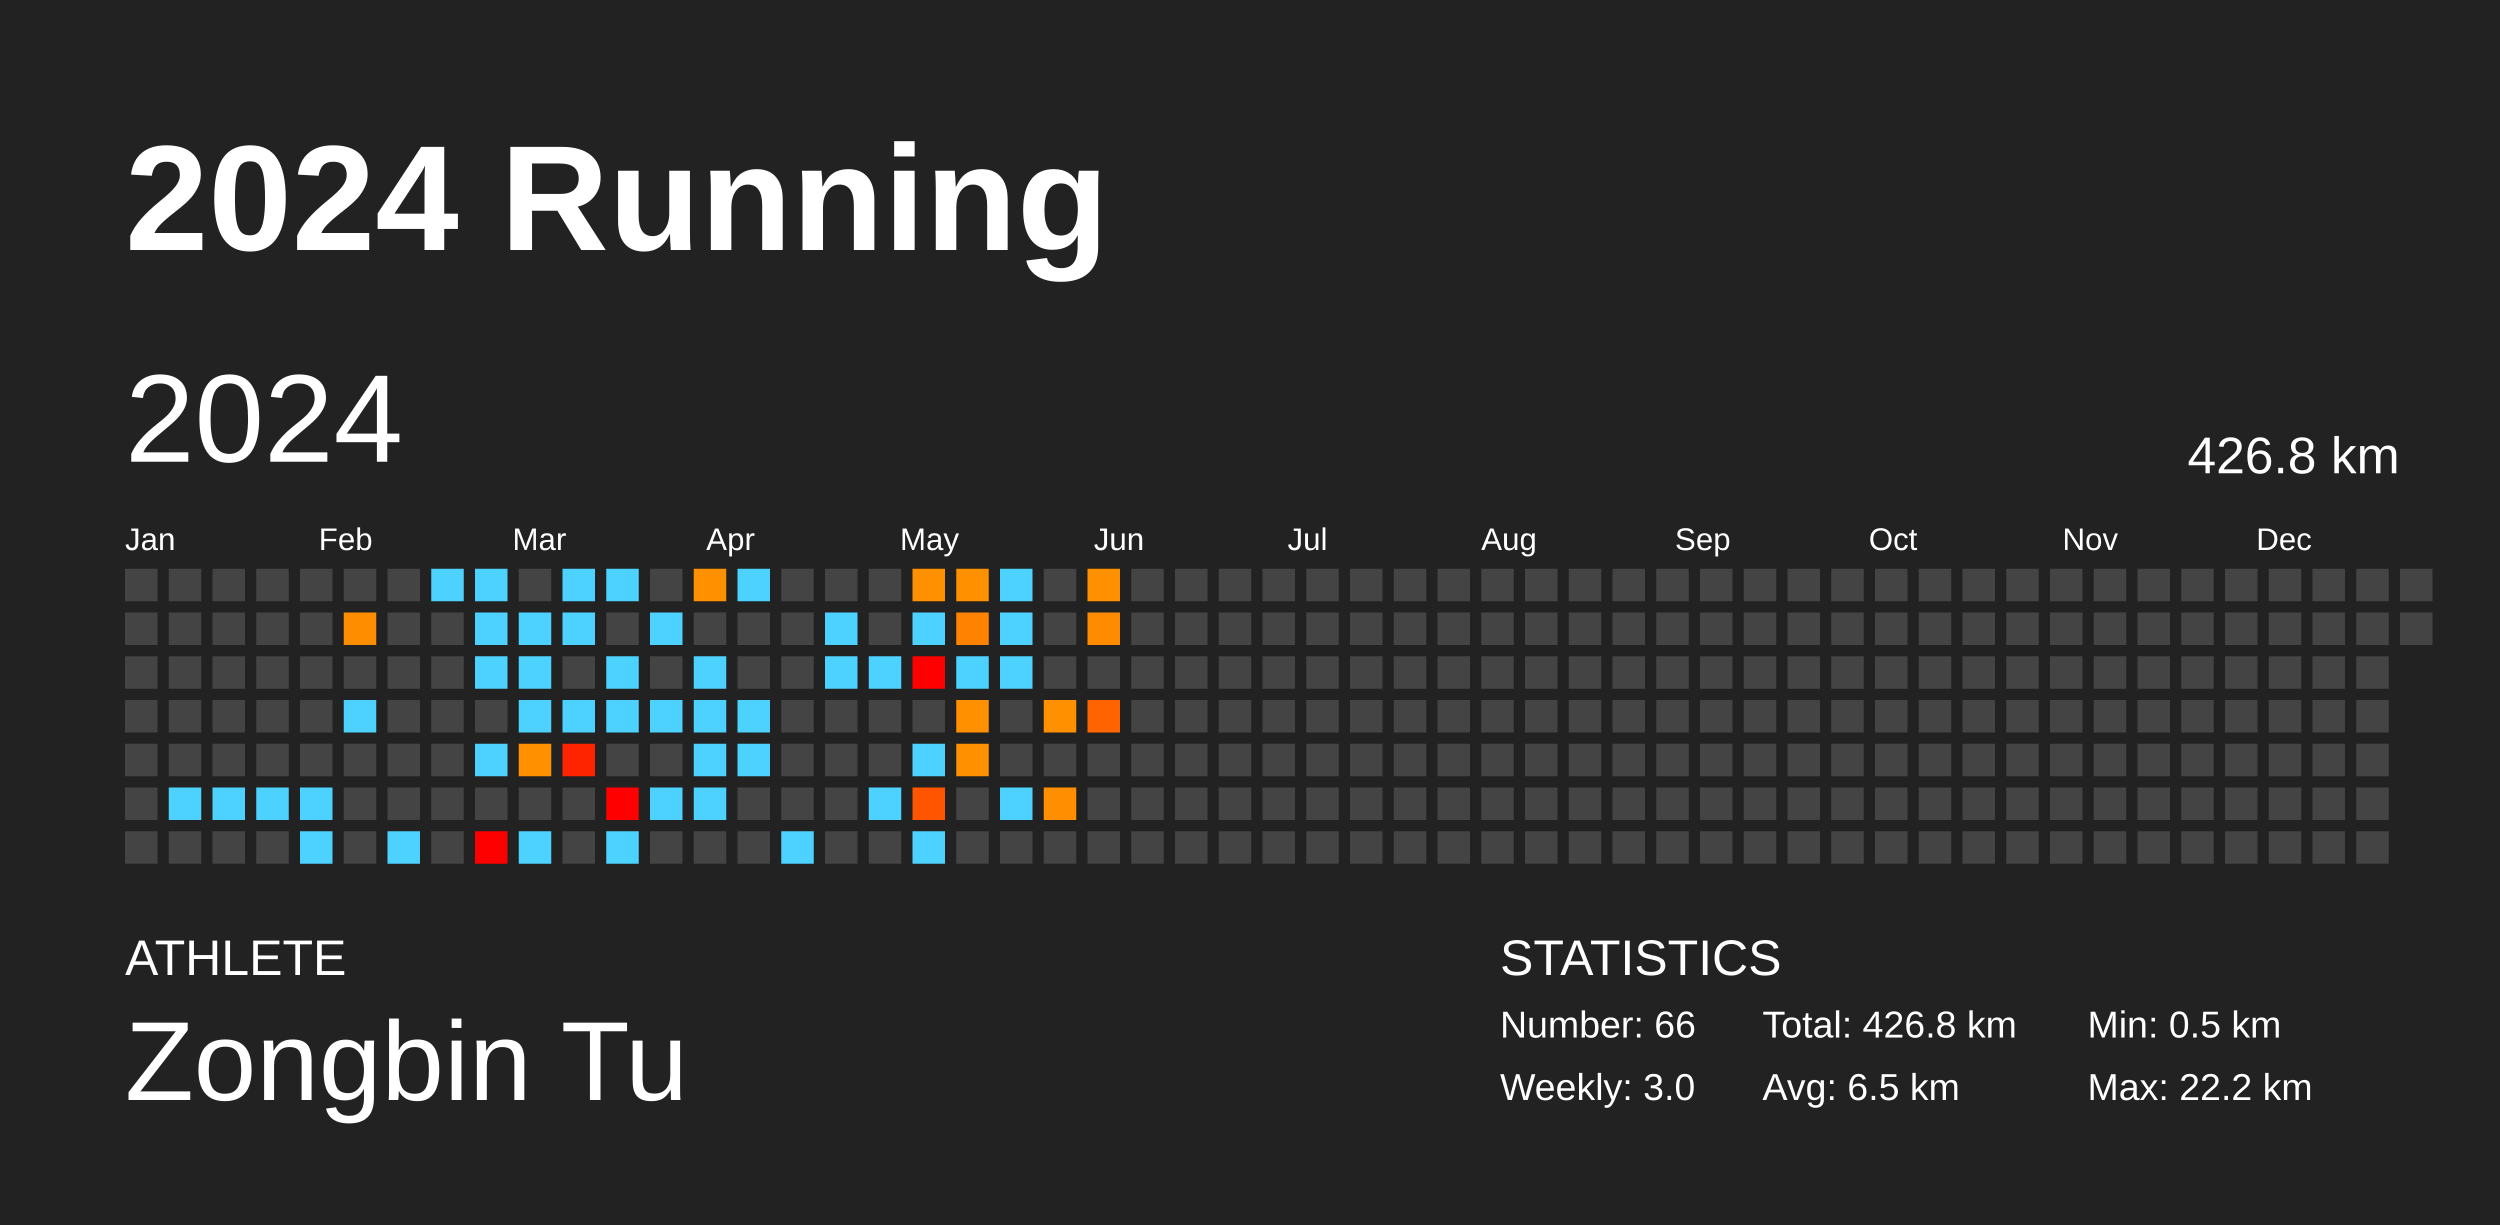
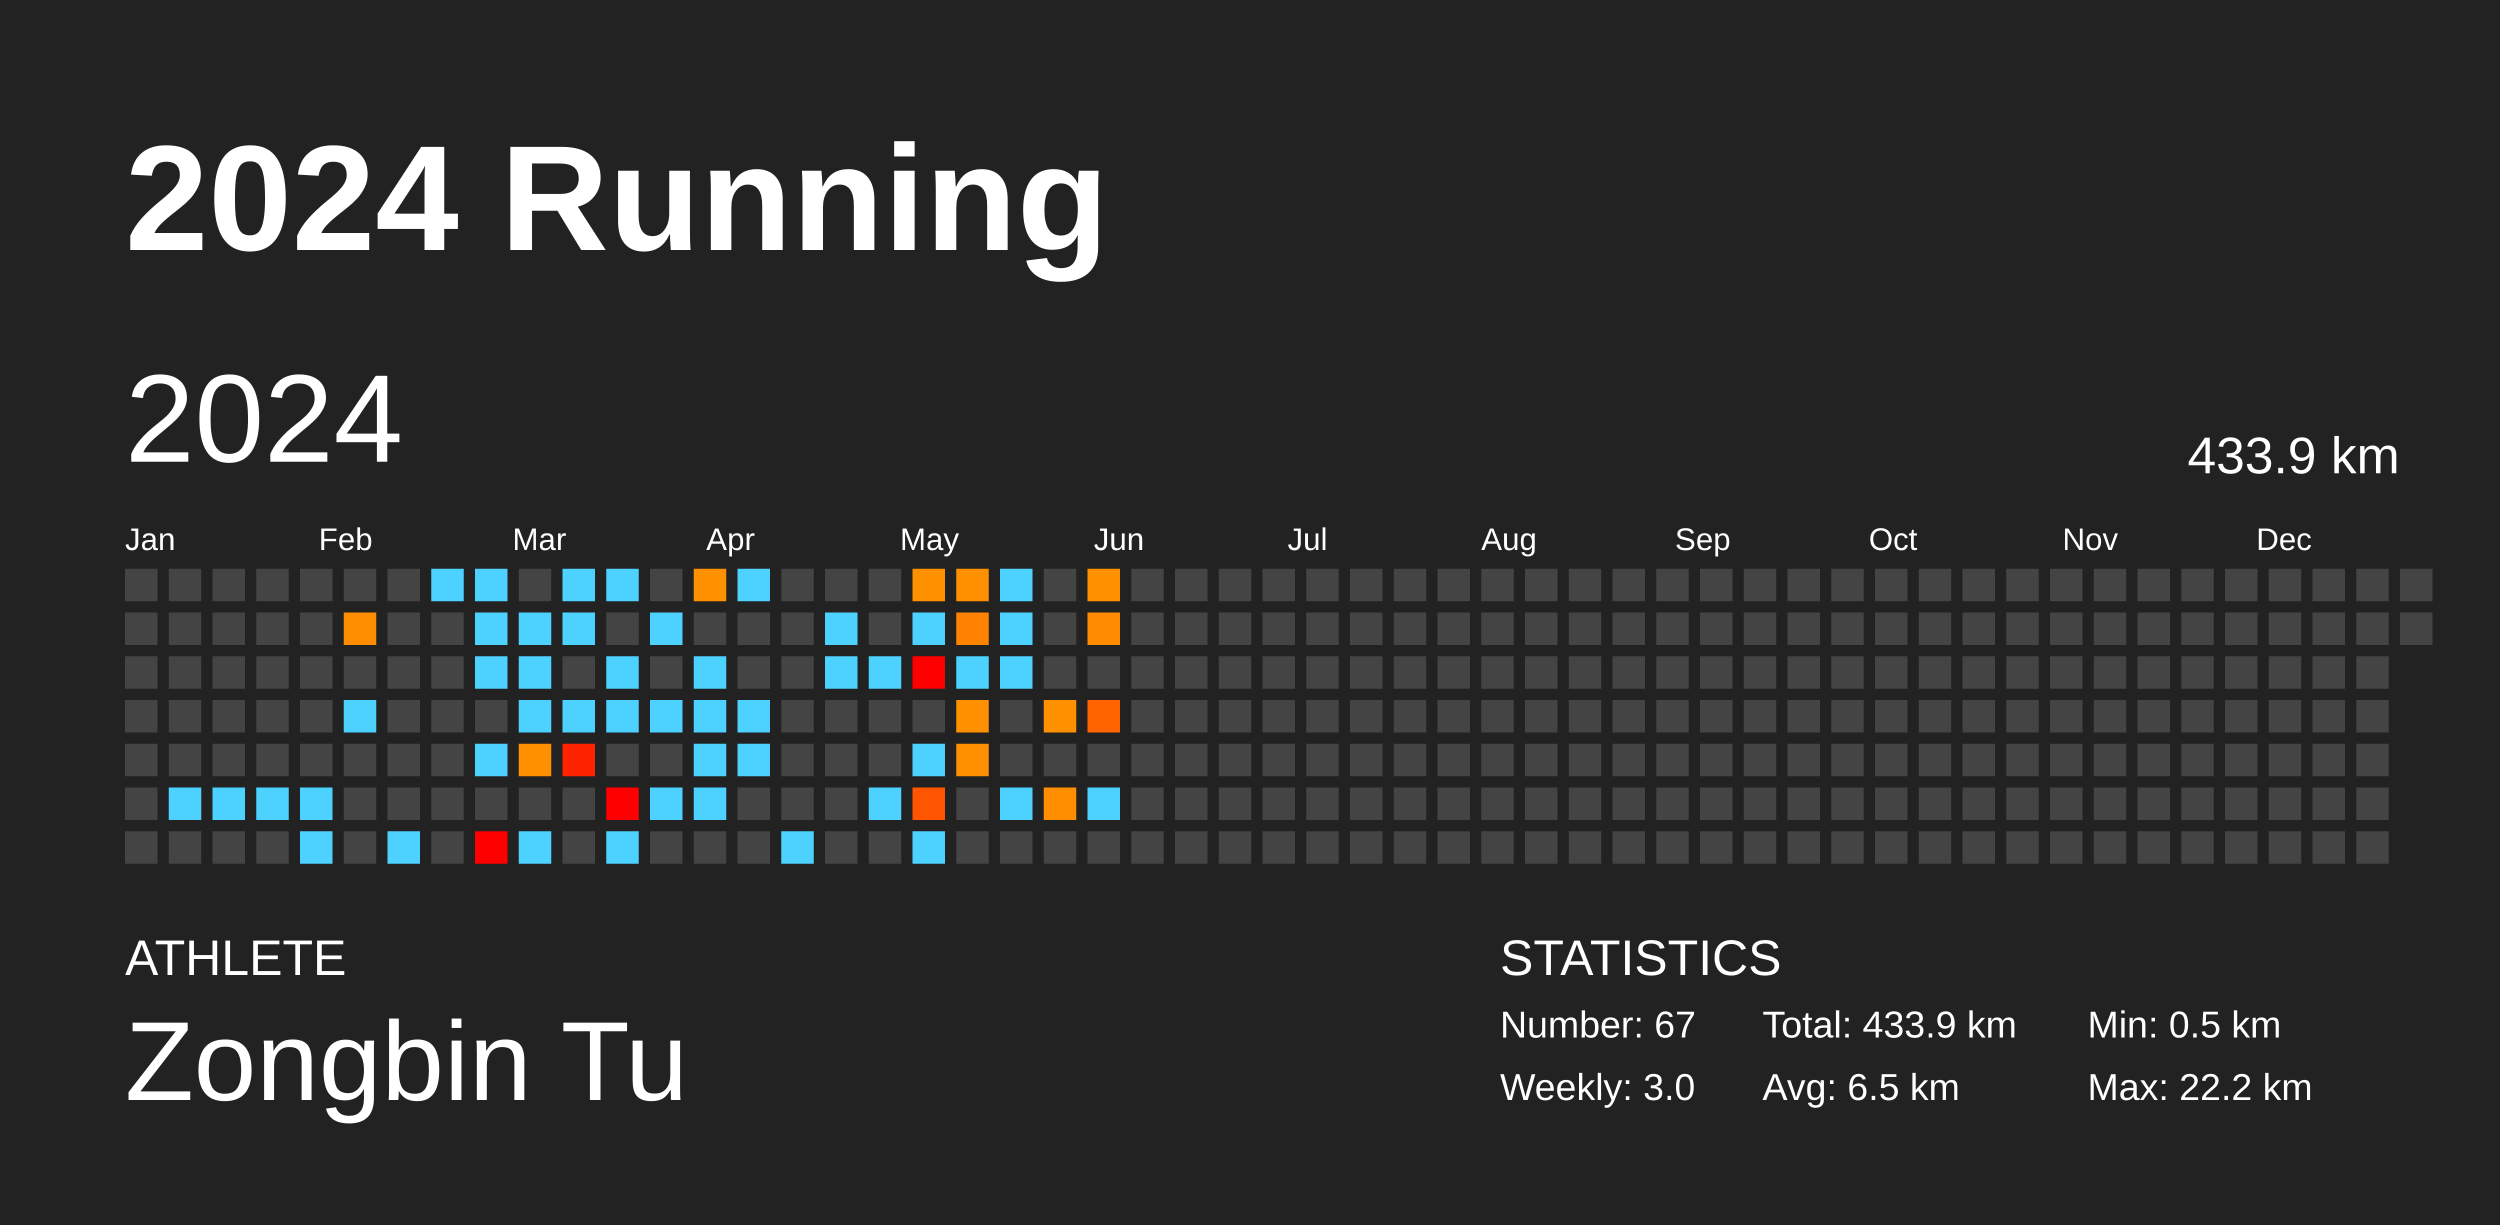
<svg xmlns="http://www.w3.org/2000/svg" baseProfile="full" height="98mm" version="1.1" viewBox="0,0,200,98" width="200mm">
  <defs />
  <rect fill="#222222" height="98" width="200" x="0" y="0" />
  <text fill="#FFFFFF" style="font-size:12px; font-family:Arial; font-weight:bold;" x="10" y="20">2024 Running</text>
  <text fill="#FFFFFF" style="font-size:4px; font-family:Arial" x="10" y="78">ATHLETE</text>
  <text fill="#FFFFFF" style="font-size:9px; font-family:Arial" x="10" y="88">Zongbin Tu</text>
  <text fill="#FFFFFF" style="font-size:4px; font-family:Arial" x="120" y="78">STATISTICS</text>
-   <text fill="#FFFFFF" style="font-size:3px; font-family:Arial" x="120" y="83">Number: 66</text>
+   <text fill="#FFFFFF" style="font-size:3px; font-family:Arial" x="120" y="83">Number: 67</text>
  <text fill="#FFFFFF" style="font-size:3px; font-family:Arial" x="120" y="88">Weekly: 3.0</text>
-   <text fill="#FFFFFF" style="font-size:3px; font-family:Arial" x="141" y="83">Total: 426.8 km</text>
+   <text fill="#FFFFFF" style="font-size:3px; font-family:Arial" x="141" y="83">Total: 433.9 km</text>
  <text fill="#FFFFFF" style="font-size:3px; font-family:Arial" x="141" y="88">Avg: 6.5 km</text>
  <text fill="#FFFFFF" style="font-size:3px; font-family:Arial" x="167" y="83">Min: 0.5 km</text>
  <text fill="#FFFFFF" style="font-size:3px; font-family:Arial" x="167" y="88">Max: 22.2 km</text>
  <text dominant-baseline="hanging" fill="#FFFFFF" style="font-size:10.0px; font-family:Arial;" x="10" y="30">2024</text>
-   <text dominant-baseline="hanging" fill="#FFFFFF" style="font-size:4.125px; font-family:Arial;" x="175" y="35">426.8 km</text>
+   <text dominant-baseline="hanging" fill="#FFFFFF" style="font-size:4.125px; font-family:Arial;" x="175" y="35">433.9 km</text>
  <text fill="#FFFFFF" style="font-size:2.5px; font-family:Arial" x="10.0" y="44">Jan</text>
  <text fill="#FFFFFF" style="font-size:2.5px; font-family:Arial" x="25.5" y="44">Feb</text>
  <text fill="#FFFFFF" style="font-size:2.5px; font-family:Arial" x="41.0" y="44">Mar</text>
  <text fill="#FFFFFF" style="font-size:2.5px; font-family:Arial" x="56.5" y="44">Apr</text>
  <text fill="#FFFFFF" style="font-size:2.5px; font-family:Arial" x="72.0" y="44">May</text>
  <text fill="#FFFFFF" style="font-size:2.5px; font-family:Arial" x="87.5" y="44">Jun</text>
  <text fill="#FFFFFF" style="font-size:2.5px; font-family:Arial" x="103.0" y="44">Jul</text>
  <text fill="#FFFFFF" style="font-size:2.5px; font-family:Arial" x="118.5" y="44">Aug</text>
  <text fill="#FFFFFF" style="font-size:2.5px; font-family:Arial" x="134.0" y="44">Sep</text>
  <text fill="#FFFFFF" style="font-size:2.5px; font-family:Arial" x="149.5" y="44">Oct</text>
  <text fill="#FFFFFF" style="font-size:2.5px; font-family:Arial" x="165.0" y="44">Nov</text>
  <text fill="#FFFFFF" style="font-size:2.5px; font-family:Arial" x="180.5" y="44">Dec</text>
  <rect fill="#444444" height="2.6" width="2.6" x="10.0" y="45.5" />
  <rect fill="#444444" height="2.6" width="2.6" x="10.0" y="49.0" />
  <rect fill="#444444" height="2.6" width="2.6" x="10.0" y="52.5" />
  <rect fill="#444444" height="2.6" width="2.6" x="10.0" y="56.0" />
  <rect fill="#444444" height="2.6" width="2.6" x="10.0" y="59.5" />
  <rect fill="#444444" height="2.6" width="2.6" x="10.0" y="63.0" />
  <rect fill="#444444" height="2.6" width="2.6" x="10.0" y="66.5" />
  <rect fill="#444444" height="2.6" width="2.6" x="13.5" y="45.5" />
  <rect fill="#444444" height="2.6" width="2.6" x="13.5" y="49.0" />
  <rect fill="#444444" height="2.6" width="2.6" x="13.5" y="52.5" />
  <rect fill="#444444" height="2.6" width="2.6" x="13.5" y="56.0" />
  <rect fill="#444444" height="2.6" width="2.6" x="13.5" y="59.5" />
  <rect fill="#4dd2ff" height="2.6" width="2.6" x="13.5" y="63.0" />
  <rect fill="#444444" height="2.6" width="2.6" x="13.5" y="66.5" />
  <rect fill="#444444" height="2.6" width="2.6" x="17.0" y="45.5" />
  <rect fill="#444444" height="2.6" width="2.6" x="17.0" y="49.0" />
  <rect fill="#444444" height="2.6" width="2.6" x="17.0" y="52.5" />
  <rect fill="#444444" height="2.6" width="2.6" x="17.0" y="56.0" />
  <rect fill="#444444" height="2.6" width="2.6" x="17.0" y="59.5" />
  <rect fill="#4dd2ff" height="2.6" width="2.6" x="17.0" y="63.0" />
  <rect fill="#444444" height="2.6" width="2.6" x="17.0" y="66.5" />
  <rect fill="#444444" height="2.6" width="2.6" x="20.5" y="45.5" />
  <rect fill="#444444" height="2.6" width="2.6" x="20.5" y="49.0" />
  <rect fill="#444444" height="2.6" width="2.6" x="20.5" y="52.5" />
  <rect fill="#444444" height="2.6" width="2.6" x="20.5" y="56.0" />
  <rect fill="#444444" height="2.6" width="2.6" x="20.5" y="59.5" />
  <rect fill="#4dd2ff" height="2.6" width="2.6" x="20.5" y="63.0" />
  <rect fill="#444444" height="2.6" width="2.6" x="20.5" y="66.5" />
  <rect fill="#444444" height="2.6" width="2.6" x="24.0" y="45.5" />
  <rect fill="#444444" height="2.6" width="2.6" x="24.0" y="49.0" />
  <rect fill="#444444" height="2.6" width="2.6" x="24.0" y="52.5" />
  <rect fill="#444444" height="2.6" width="2.6" x="24.0" y="56.0" />
  <rect fill="#444444" height="2.6" width="2.6" x="24.0" y="59.5" />
  <rect fill="#4dd2ff" height="2.6" width="2.6" x="24.0" y="63.0" />
  <rect fill="#4dd2ff" height="2.6" width="2.6" x="24.0" y="66.5" />
  <rect fill="#444444" height="2.6" width="2.6" x="27.5" y="45.5" />
  <rect fill="#ff8d00" height="2.6" width="2.6" x="27.5" y="49.0" />
  <rect fill="#444444" height="2.6" width="2.6" x="27.5" y="52.5" />
  <rect fill="#4dd2ff" height="2.6" width="2.6" x="27.5" y="56.0" />
  <rect fill="#444444" height="2.6" width="2.6" x="27.5" y="59.5" />
  <rect fill="#444444" height="2.6" width="2.6" x="27.5" y="63.0" />
  <rect fill="#444444" height="2.6" width="2.6" x="27.5" y="66.5" />
  <rect fill="#444444" height="2.6" width="2.6" x="31.0" y="45.5" />
  <rect fill="#444444" height="2.6" width="2.6" x="31.0" y="49.0" />
  <rect fill="#444444" height="2.6" width="2.6" x="31.0" y="52.5" />
  <rect fill="#444444" height="2.6" width="2.6" x="31.0" y="56.0" />
  <rect fill="#444444" height="2.6" width="2.6" x="31.0" y="59.5" />
  <rect fill="#444444" height="2.6" width="2.6" x="31.0" y="63.0" />
  <rect fill="#4dd2ff" height="2.6" width="2.6" x="31.0" y="66.5" />
  <rect fill="#4dd2ff" height="2.6" width="2.6" x="34.5" y="45.5" />
  <rect fill="#444444" height="2.6" width="2.6" x="34.5" y="49.0" />
  <rect fill="#444444" height="2.6" width="2.6" x="34.5" y="52.5" />
  <rect fill="#444444" height="2.6" width="2.6" x="34.5" y="56.0" />
  <rect fill="#444444" height="2.6" width="2.6" x="34.5" y="59.5" />
  <rect fill="#444444" height="2.6" width="2.6" x="34.5" y="63.0" />
  <rect fill="#444444" height="2.6" width="2.6" x="34.5" y="66.5" />
  <rect fill="#4dd2ff" height="2.6" width="2.6" x="38.0" y="45.5" />
  <rect fill="#4dd2ff" height="2.6" width="2.6" x="38.0" y="49.0" />
  <rect fill="#4dd2ff" height="2.6" width="2.6" x="38.0" y="52.5" />
  <rect fill="#444444" height="2.6" width="2.6" x="38.0" y="56.0" />
  <rect fill="#4dd2ff" height="2.6" width="2.6" x="38.0" y="59.5" />
  <rect fill="#444444" height="2.6" width="2.6" x="38.0" y="63.0" />
  <rect fill="red" height="2.6" width="2.6" x="38.0" y="66.5" />
  <rect fill="#444444" height="2.6" width="2.6" x="41.5" y="45.5" />
  <rect fill="#4dd2ff" height="2.6" width="2.6" x="41.5" y="49.0" />
  <rect fill="#4dd2ff" height="2.6" width="2.6" x="41.5" y="52.5" />
  <rect fill="#4dd2ff" height="2.6" width="2.6" x="41.5" y="56.0" />
  <rect fill="#ff9000" height="2.6" width="2.6" x="41.5" y="59.5" />
  <rect fill="#444444" height="2.6" width="2.6" x="41.5" y="63.0" />
  <rect fill="#4dd2ff" height="2.6" width="2.6" x="41.5" y="66.5" />
  <rect fill="#4dd2ff" height="2.6" width="2.6" x="45.0" y="45.5" />
  <rect fill="#4dd2ff" height="2.6" width="2.6" x="45.0" y="49.0" />
  <rect fill="#444444" height="2.6" width="2.6" x="45.0" y="52.5" />
  <rect fill="#4dd2ff" height="2.6" width="2.6" x="45.0" y="56.0" />
  <rect fill="#ff2400" height="2.6" width="2.6" x="45.0" y="59.5" />
  <rect fill="#444444" height="2.6" width="2.6" x="45.0" y="63.0" />
  <rect fill="#444444" height="2.6" width="2.6" x="45.0" y="66.5" />
  <rect fill="#4dd2ff" height="2.6" width="2.6" x="48.5" y="45.5" />
  <rect fill="#444444" height="2.6" width="2.6" x="48.5" y="49.0" />
  <rect fill="#4dd2ff" height="2.6" width="2.6" x="48.5" y="52.5" />
  <rect fill="#4dd2ff" height="2.6" width="2.6" x="48.5" y="56.0" />
  <rect fill="#444444" height="2.6" width="2.6" x="48.5" y="59.5" />
  <rect fill="red" height="2.6" width="2.6" x="48.5" y="63.0" />
  <rect fill="#4dd2ff" height="2.6" width="2.6" x="48.5" y="66.5" />
  <rect fill="#444444" height="2.6" width="2.6" x="52.0" y="45.5" />
  <rect fill="#4dd2ff" height="2.6" width="2.6" x="52.0" y="49.0" />
  <rect fill="#444444" height="2.6" width="2.6" x="52.0" y="52.5" />
  <rect fill="#4dd2ff" height="2.6" width="2.6" x="52.0" y="56.0" />
  <rect fill="#444444" height="2.6" width="2.6" x="52.0" y="59.5" />
  <rect fill="#4dd2ff" height="2.6" width="2.6" x="52.0" y="63.0" />
  <rect fill="#444444" height="2.6" width="2.6" x="52.0" y="66.5" />
  <rect fill="#ff9000" height="2.6" width="2.6" x="55.5" y="45.5" />
  <rect fill="#444444" height="2.6" width="2.6" x="55.5" y="49.0" />
  <rect fill="#4dd2ff" height="2.6" width="2.6" x="55.5" y="52.5" />
  <rect fill="#4dd2ff" height="2.6" width="2.6" x="55.5" y="56.0" />
  <rect fill="#4dd2ff" height="2.6" width="2.6" x="55.5" y="59.5" />
  <rect fill="#4dd2ff" height="2.6" width="2.6" x="55.5" y="63.0" />
  <rect fill="#444444" height="2.6" width="2.6" x="55.5" y="66.5" />
  <rect fill="#4dd2ff" height="2.6" width="2.6" x="59.0" y="45.5" />
  <rect fill="#444444" height="2.6" width="2.6" x="59.0" y="49.0" />
  <rect fill="#444444" height="2.6" width="2.6" x="59.0" y="52.5" />
  <rect fill="#4dd2ff" height="2.6" width="2.6" x="59.0" y="56.0" />
  <rect fill="#4dd2ff" height="2.6" width="2.6" x="59.0" y="59.5" />
  <rect fill="#444444" height="2.6" width="2.6" x="59.0" y="63.0" />
  <rect fill="#444444" height="2.6" width="2.6" x="59.0" y="66.5" />
  <rect fill="#444444" height="2.6" width="2.6" x="62.5" y="45.5" />
  <rect fill="#444444" height="2.6" width="2.6" x="62.5" y="49.0" />
  <rect fill="#444444" height="2.6" width="2.6" x="62.5" y="52.5" />
  <rect fill="#444444" height="2.6" width="2.6" x="62.5" y="56.0" />
  <rect fill="#444444" height="2.6" width="2.6" x="62.5" y="59.5" />
  <rect fill="#444444" height="2.6" width="2.6" x="62.5" y="63.0" />
  <rect fill="#4dd2ff" height="2.6" width="2.6" x="62.5" y="66.5" />
  <rect fill="#444444" height="2.6" width="2.6" x="66.0" y="45.5" />
  <rect fill="#4dd2ff" height="2.6" width="2.6" x="66.0" y="49.0" />
  <rect fill="#4dd2ff" height="2.6" width="2.6" x="66.0" y="52.5" />
  <rect fill="#444444" height="2.6" width="2.6" x="66.0" y="56.0" />
  <rect fill="#444444" height="2.6" width="2.6" x="66.0" y="59.5" />
  <rect fill="#444444" height="2.6" width="2.6" x="66.0" y="63.0" />
  <rect fill="#444444" height="2.6" width="2.6" x="66.0" y="66.5" />
  <rect fill="#444444" height="2.6" width="2.6" x="69.5" y="45.5" />
  <rect fill="#444444" height="2.6" width="2.6" x="69.5" y="49.0" />
  <rect fill="#4dd2ff" height="2.6" width="2.6" x="69.5" y="52.5" />
  <rect fill="#444444" height="2.6" width="2.6" x="69.5" y="56.0" />
  <rect fill="#444444" height="2.6" width="2.6" x="69.5" y="59.5" />
  <rect fill="#4dd2ff" height="2.6" width="2.6" x="69.5" y="63.0" />
  <rect fill="#444444" height="2.6" width="2.6" x="69.5" y="66.5" />
  <rect fill="#ff9000" height="2.6" width="2.6" x="73.0" y="45.5" />
  <rect fill="#4dd2ff" height="2.6" width="2.6" x="73.0" y="49.0" />
  <rect fill="red" height="2.6" width="2.6" x="73.0" y="52.5" />
  <rect fill="#444444" height="2.6" width="2.6" x="73.0" y="56.0" />
  <rect fill="#4dd2ff" height="2.6" width="2.6" x="73.0" y="59.5" />
  <rect fill="#ff5500" height="2.6" width="2.6" x="73.0" y="63.0" />
  <rect fill="#4dd2ff" height="2.6" width="2.6" x="73.0" y="66.5" />
  <rect fill="#ff9000" height="2.6" width="2.6" x="76.5" y="45.5" />
  <rect fill="#ff8300" height="2.6" width="2.6" x="76.5" y="49.0" />
  <rect fill="#4dd2ff" height="2.6" width="2.6" x="76.5" y="52.5" />
  <rect fill="#ff9000" height="2.6" width="2.6" x="76.5" y="56.0" />
  <rect fill="#ff9000" height="2.6" width="2.6" x="76.5" y="59.5" />
  <rect fill="#444444" height="2.6" width="2.6" x="76.5" y="63.0" />
  <rect fill="#444444" height="2.6" width="2.6" x="76.5" y="66.5" />
  <rect fill="#4dd2ff" height="2.6" width="2.6" x="80.0" y="45.5" />
  <rect fill="#4dd2ff" height="2.6" width="2.6" x="80.0" y="49.0" />
  <rect fill="#4dd2ff" height="2.6" width="2.6" x="80.0" y="52.5" />
  <rect fill="#444444" height="2.6" width="2.6" x="80.0" y="56.0" />
  <rect fill="#444444" height="2.6" width="2.6" x="80.0" y="59.5" />
  <rect fill="#4dd2ff" height="2.6" width="2.6" x="80.0" y="63.0" />
  <rect fill="#444444" height="2.6" width="2.6" x="80.0" y="66.5" />
  <rect fill="#444444" height="2.6" width="2.6" x="83.5" y="45.5" />
  <rect fill="#444444" height="2.6" width="2.6" x="83.5" y="49.0" />
  <rect fill="#444444" height="2.6" width="2.6" x="83.5" y="52.5" />
  <rect fill="#ff9000" height="2.6" width="2.6" x="83.5" y="56.0" />
  <rect fill="#444444" height="2.6" width="2.6" x="83.5" y="59.5" />
  <rect fill="#ff8e00" height="2.6" width="2.6" x="83.5" y="63.0" />
  <rect fill="#444444" height="2.6" width="2.6" x="83.5" y="66.5" />
  <rect fill="#ff9000" height="2.6" width="2.6" x="87.0" y="45.5" />
  <rect fill="#ff8b00" height="2.6" width="2.6" x="87.0" y="49.0" />
  <rect fill="#444444" height="2.6" width="2.6" x="87.0" y="52.5" />
  <rect fill="#ff6400" height="2.6" width="2.6" x="87.0" y="56.0" />
  <rect fill="#444444" height="2.6" width="2.6" x="87.0" y="59.5" />
-   <rect fill="#444444" height="2.6" width="2.6" x="87.0" y="63.0" />
+   <rect fill="#4dd2ff" height="2.6" width="2.6" x="87.0" y="63.0" />
  <rect fill="#444444" height="2.6" width="2.6" x="87.0" y="66.5" />
  <rect fill="#444444" height="2.6" width="2.6" x="90.5" y="45.5" />
  <rect fill="#444444" height="2.6" width="2.6" x="90.5" y="49.0" />
  <rect fill="#444444" height="2.6" width="2.6" x="90.5" y="52.5" />
  <rect fill="#444444" height="2.6" width="2.6" x="90.5" y="56.0" />
  <rect fill="#444444" height="2.6" width="2.6" x="90.5" y="59.5" />
  <rect fill="#444444" height="2.6" width="2.6" x="90.5" y="63.0" />
  <rect fill="#444444" height="2.6" width="2.6" x="90.5" y="66.5" />
  <rect fill="#444444" height="2.6" width="2.6" x="94.0" y="45.5" />
  <rect fill="#444444" height="2.6" width="2.6" x="94.0" y="49.0" />
  <rect fill="#444444" height="2.6" width="2.6" x="94.0" y="52.5" />
  <rect fill="#444444" height="2.6" width="2.6" x="94.0" y="56.0" />
  <rect fill="#444444" height="2.6" width="2.6" x="94.0" y="59.5" />
  <rect fill="#444444" height="2.6" width="2.6" x="94.0" y="63.0" />
  <rect fill="#444444" height="2.6" width="2.6" x="94.0" y="66.5" />
  <rect fill="#444444" height="2.6" width="2.6" x="97.5" y="45.5" />
  <rect fill="#444444" height="2.6" width="2.6" x="97.5" y="49.0" />
  <rect fill="#444444" height="2.6" width="2.6" x="97.5" y="52.5" />
  <rect fill="#444444" height="2.6" width="2.6" x="97.5" y="56.0" />
  <rect fill="#444444" height="2.6" width="2.6" x="97.5" y="59.5" />
  <rect fill="#444444" height="2.6" width="2.6" x="97.5" y="63.0" />
  <rect fill="#444444" height="2.6" width="2.6" x="97.5" y="66.5" />
  <rect fill="#444444" height="2.6" width="2.6" x="101.0" y="45.5" />
  <rect fill="#444444" height="2.6" width="2.6" x="101.0" y="49.0" />
  <rect fill="#444444" height="2.6" width="2.6" x="101.0" y="52.5" />
  <rect fill="#444444" height="2.6" width="2.6" x="101.0" y="56.0" />
  <rect fill="#444444" height="2.6" width="2.6" x="101.0" y="59.5" />
  <rect fill="#444444" height="2.6" width="2.6" x="101.0" y="63.0" />
  <rect fill="#444444" height="2.6" width="2.6" x="101.0" y="66.5" />
  <rect fill="#444444" height="2.6" width="2.6" x="104.5" y="45.5" />
  <rect fill="#444444" height="2.6" width="2.6" x="104.5" y="49.0" />
  <rect fill="#444444" height="2.6" width="2.6" x="104.5" y="52.5" />
  <rect fill="#444444" height="2.6" width="2.6" x="104.5" y="56.0" />
  <rect fill="#444444" height="2.6" width="2.6" x="104.5" y="59.5" />
  <rect fill="#444444" height="2.6" width="2.6" x="104.5" y="63.0" />
  <rect fill="#444444" height="2.6" width="2.6" x="104.5" y="66.5" />
  <rect fill="#444444" height="2.6" width="2.6" x="108.0" y="45.5" />
  <rect fill="#444444" height="2.6" width="2.6" x="108.0" y="49.0" />
  <rect fill="#444444" height="2.6" width="2.6" x="108.0" y="52.5" />
  <rect fill="#444444" height="2.6" width="2.6" x="108.0" y="56.0" />
  <rect fill="#444444" height="2.6" width="2.6" x="108.0" y="59.5" />
  <rect fill="#444444" height="2.6" width="2.6" x="108.0" y="63.0" />
  <rect fill="#444444" height="2.6" width="2.6" x="108.0" y="66.5" />
  <rect fill="#444444" height="2.6" width="2.6" x="111.5" y="45.5" />
  <rect fill="#444444" height="2.6" width="2.6" x="111.5" y="49.0" />
  <rect fill="#444444" height="2.6" width="2.6" x="111.5" y="52.5" />
  <rect fill="#444444" height="2.6" width="2.6" x="111.5" y="56.0" />
  <rect fill="#444444" height="2.6" width="2.6" x="111.5" y="59.5" />
  <rect fill="#444444" height="2.6" width="2.6" x="111.5" y="63.0" />
  <rect fill="#444444" height="2.6" width="2.6" x="111.5" y="66.5" />
  <rect fill="#444444" height="2.6" width="2.6" x="115.0" y="45.5" />
  <rect fill="#444444" height="2.6" width="2.6" x="115.0" y="49.0" />
  <rect fill="#444444" height="2.6" width="2.6" x="115.0" y="52.5" />
  <rect fill="#444444" height="2.6" width="2.6" x="115.0" y="56.0" />
  <rect fill="#444444" height="2.6" width="2.6" x="115.0" y="59.5" />
  <rect fill="#444444" height="2.6" width="2.6" x="115.0" y="63.0" />
  <rect fill="#444444" height="2.6" width="2.6" x="115.0" y="66.5" />
  <rect fill="#444444" height="2.6" width="2.6" x="118.5" y="45.5" />
  <rect fill="#444444" height="2.6" width="2.6" x="118.5" y="49.0" />
  <rect fill="#444444" height="2.6" width="2.6" x="118.5" y="52.5" />
  <rect fill="#444444" height="2.6" width="2.6" x="118.5" y="56.0" />
  <rect fill="#444444" height="2.6" width="2.6" x="118.5" y="59.5" />
  <rect fill="#444444" height="2.6" width="2.6" x="118.5" y="63.0" />
  <rect fill="#444444" height="2.6" width="2.6" x="118.5" y="66.5" />
  <rect fill="#444444" height="2.6" width="2.6" x="122.0" y="45.5" />
  <rect fill="#444444" height="2.6" width="2.6" x="122.0" y="49.0" />
  <rect fill="#444444" height="2.6" width="2.6" x="122.0" y="52.5" />
  <rect fill="#444444" height="2.6" width="2.6" x="122.0" y="56.0" />
  <rect fill="#444444" height="2.6" width="2.6" x="122.0" y="59.5" />
  <rect fill="#444444" height="2.6" width="2.6" x="122.0" y="63.0" />
  <rect fill="#444444" height="2.6" width="2.6" x="122.0" y="66.5" />
  <rect fill="#444444" height="2.6" width="2.6" x="125.5" y="45.5" />
  <rect fill="#444444" height="2.6" width="2.6" x="125.5" y="49.0" />
  <rect fill="#444444" height="2.6" width="2.6" x="125.5" y="52.5" />
  <rect fill="#444444" height="2.6" width="2.6" x="125.5" y="56.0" />
  <rect fill="#444444" height="2.6" width="2.6" x="125.5" y="59.5" />
  <rect fill="#444444" height="2.6" width="2.6" x="125.5" y="63.0" />
  <rect fill="#444444" height="2.6" width="2.6" x="125.5" y="66.5" />
  <rect fill="#444444" height="2.6" width="2.6" x="129.0" y="45.5" />
  <rect fill="#444444" height="2.6" width="2.6" x="129.0" y="49.0" />
  <rect fill="#444444" height="2.6" width="2.6" x="129.0" y="52.5" />
  <rect fill="#444444" height="2.6" width="2.6" x="129.0" y="56.0" />
  <rect fill="#444444" height="2.6" width="2.6" x="129.0" y="59.5" />
  <rect fill="#444444" height="2.6" width="2.6" x="129.0" y="63.0" />
  <rect fill="#444444" height="2.6" width="2.6" x="129.0" y="66.5" />
  <rect fill="#444444" height="2.6" width="2.6" x="132.5" y="45.5" />
  <rect fill="#444444" height="2.6" width="2.6" x="132.5" y="49.0" />
  <rect fill="#444444" height="2.6" width="2.6" x="132.5" y="52.5" />
  <rect fill="#444444" height="2.6" width="2.6" x="132.5" y="56.0" />
  <rect fill="#444444" height="2.6" width="2.6" x="132.5" y="59.5" />
  <rect fill="#444444" height="2.6" width="2.6" x="132.5" y="63.0" />
  <rect fill="#444444" height="2.6" width="2.6" x="132.5" y="66.5" />
  <rect fill="#444444" height="2.6" width="2.6" x="136.0" y="45.5" />
  <rect fill="#444444" height="2.6" width="2.6" x="136.0" y="49.0" />
  <rect fill="#444444" height="2.6" width="2.6" x="136.0" y="52.5" />
  <rect fill="#444444" height="2.6" width="2.6" x="136.0" y="56.0" />
  <rect fill="#444444" height="2.6" width="2.6" x="136.0" y="59.5" />
  <rect fill="#444444" height="2.6" width="2.6" x="136.0" y="63.0" />
  <rect fill="#444444" height="2.6" width="2.6" x="136.0" y="66.5" />
  <rect fill="#444444" height="2.6" width="2.6" x="139.5" y="45.5" />
  <rect fill="#444444" height="2.6" width="2.6" x="139.5" y="49.0" />
  <rect fill="#444444" height="2.6" width="2.6" x="139.5" y="52.5" />
  <rect fill="#444444" height="2.6" width="2.6" x="139.5" y="56.0" />
  <rect fill="#444444" height="2.6" width="2.6" x="139.5" y="59.5" />
  <rect fill="#444444" height="2.6" width="2.6" x="139.5" y="63.0" />
  <rect fill="#444444" height="2.6" width="2.6" x="139.5" y="66.5" />
  <rect fill="#444444" height="2.6" width="2.6" x="143.0" y="45.5" />
  <rect fill="#444444" height="2.6" width="2.6" x="143.0" y="49.0" />
  <rect fill="#444444" height="2.6" width="2.6" x="143.0" y="52.5" />
  <rect fill="#444444" height="2.6" width="2.6" x="143.0" y="56.0" />
  <rect fill="#444444" height="2.6" width="2.6" x="143.0" y="59.5" />
  <rect fill="#444444" height="2.6" width="2.6" x="143.0" y="63.0" />
  <rect fill="#444444" height="2.6" width="2.6" x="143.0" y="66.5" />
  <rect fill="#444444" height="2.6" width="2.6" x="146.5" y="45.5" />
  <rect fill="#444444" height="2.6" width="2.6" x="146.5" y="49.0" />
  <rect fill="#444444" height="2.6" width="2.6" x="146.5" y="52.5" />
  <rect fill="#444444" height="2.6" width="2.6" x="146.5" y="56.0" />
  <rect fill="#444444" height="2.6" width="2.6" x="146.5" y="59.5" />
  <rect fill="#444444" height="2.6" width="2.6" x="146.5" y="63.0" />
  <rect fill="#444444" height="2.6" width="2.6" x="146.5" y="66.5" />
  <rect fill="#444444" height="2.6" width="2.6" x="150.0" y="45.5" />
  <rect fill="#444444" height="2.6" width="2.6" x="150.0" y="49.0" />
  <rect fill="#444444" height="2.6" width="2.6" x="150.0" y="52.5" />
  <rect fill="#444444" height="2.6" width="2.6" x="150.0" y="56.0" />
  <rect fill="#444444" height="2.6" width="2.6" x="150.0" y="59.5" />
  <rect fill="#444444" height="2.6" width="2.6" x="150.0" y="63.0" />
  <rect fill="#444444" height="2.6" width="2.6" x="150.0" y="66.5" />
  <rect fill="#444444" height="2.6" width="2.6" x="153.5" y="45.5" />
  <rect fill="#444444" height="2.6" width="2.6" x="153.5" y="49.0" />
  <rect fill="#444444" height="2.6" width="2.6" x="153.5" y="52.5" />
  <rect fill="#444444" height="2.6" width="2.6" x="153.5" y="56.0" />
  <rect fill="#444444" height="2.6" width="2.6" x="153.5" y="59.5" />
  <rect fill="#444444" height="2.6" width="2.6" x="153.5" y="63.0" />
  <rect fill="#444444" height="2.6" width="2.6" x="153.5" y="66.5" />
  <rect fill="#444444" height="2.6" width="2.6" x="157.0" y="45.5" />
  <rect fill="#444444" height="2.6" width="2.6" x="157.0" y="49.0" />
  <rect fill="#444444" height="2.6" width="2.6" x="157.0" y="52.5" />
  <rect fill="#444444" height="2.6" width="2.6" x="157.0" y="56.0" />
  <rect fill="#444444" height="2.6" width="2.6" x="157.0" y="59.5" />
  <rect fill="#444444" height="2.6" width="2.6" x="157.0" y="63.0" />
  <rect fill="#444444" height="2.6" width="2.6" x="157.0" y="66.5" />
  <rect fill="#444444" height="2.6" width="2.6" x="160.5" y="45.5" />
  <rect fill="#444444" height="2.6" width="2.6" x="160.5" y="49.0" />
  <rect fill="#444444" height="2.6" width="2.6" x="160.5" y="52.5" />
  <rect fill="#444444" height="2.6" width="2.6" x="160.5" y="56.0" />
  <rect fill="#444444" height="2.6" width="2.6" x="160.5" y="59.5" />
  <rect fill="#444444" height="2.6" width="2.6" x="160.5" y="63.0" />
  <rect fill="#444444" height="2.6" width="2.6" x="160.5" y="66.5" />
  <rect fill="#444444" height="2.6" width="2.6" x="164.0" y="45.5" />
  <rect fill="#444444" height="2.6" width="2.6" x="164.0" y="49.0" />
  <rect fill="#444444" height="2.6" width="2.6" x="164.0" y="52.5" />
  <rect fill="#444444" height="2.6" width="2.6" x="164.0" y="56.0" />
  <rect fill="#444444" height="2.6" width="2.6" x="164.0" y="59.5" />
  <rect fill="#444444" height="2.6" width="2.6" x="164.0" y="63.0" />
  <rect fill="#444444" height="2.6" width="2.6" x="164.0" y="66.5" />
  <rect fill="#444444" height="2.6" width="2.6" x="167.5" y="45.5" />
  <rect fill="#444444" height="2.6" width="2.6" x="167.5" y="49.0" />
  <rect fill="#444444" height="2.6" width="2.6" x="167.5" y="52.5" />
  <rect fill="#444444" height="2.6" width="2.6" x="167.5" y="56.0" />
  <rect fill="#444444" height="2.6" width="2.6" x="167.5" y="59.5" />
  <rect fill="#444444" height="2.6" width="2.6" x="167.5" y="63.0" />
  <rect fill="#444444" height="2.6" width="2.6" x="167.5" y="66.5" />
  <rect fill="#444444" height="2.6" width="2.6" x="171.0" y="45.5" />
  <rect fill="#444444" height="2.6" width="2.6" x="171.0" y="49.0" />
  <rect fill="#444444" height="2.6" width="2.6" x="171.0" y="52.5" />
  <rect fill="#444444" height="2.6" width="2.6" x="171.0" y="56.0" />
  <rect fill="#444444" height="2.6" width="2.6" x="171.0" y="59.5" />
  <rect fill="#444444" height="2.6" width="2.6" x="171.0" y="63.0" />
  <rect fill="#444444" height="2.6" width="2.6" x="171.0" y="66.5" />
  <rect fill="#444444" height="2.6" width="2.6" x="174.5" y="45.5" />
  <rect fill="#444444" height="2.6" width="2.6" x="174.5" y="49.0" />
  <rect fill="#444444" height="2.6" width="2.6" x="174.5" y="52.5" />
  <rect fill="#444444" height="2.6" width="2.6" x="174.5" y="56.0" />
  <rect fill="#444444" height="2.6" width="2.6" x="174.5" y="59.5" />
  <rect fill="#444444" height="2.6" width="2.6" x="174.5" y="63.0" />
  <rect fill="#444444" height="2.6" width="2.6" x="174.5" y="66.5" />
  <rect fill="#444444" height="2.6" width="2.6" x="178.0" y="45.5" />
  <rect fill="#444444" height="2.6" width="2.6" x="178.0" y="49.0" />
  <rect fill="#444444" height="2.6" width="2.6" x="178.0" y="52.5" />
  <rect fill="#444444" height="2.6" width="2.6" x="178.0" y="56.0" />
  <rect fill="#444444" height="2.6" width="2.6" x="178.0" y="59.5" />
  <rect fill="#444444" height="2.6" width="2.6" x="178.0" y="63.0" />
  <rect fill="#444444" height="2.6" width="2.6" x="178.0" y="66.5" />
  <rect fill="#444444" height="2.6" width="2.6" x="181.5" y="45.5" />
  <rect fill="#444444" height="2.6" width="2.6" x="181.5" y="49.0" />
  <rect fill="#444444" height="2.6" width="2.6" x="181.5" y="52.5" />
  <rect fill="#444444" height="2.6" width="2.6" x="181.5" y="56.0" />
  <rect fill="#444444" height="2.6" width="2.6" x="181.5" y="59.5" />
  <rect fill="#444444" height="2.6" width="2.6" x="181.5" y="63.0" />
  <rect fill="#444444" height="2.6" width="2.6" x="181.5" y="66.5" />
  <rect fill="#444444" height="2.6" width="2.6" x="185.0" y="45.5" />
  <rect fill="#444444" height="2.6" width="2.6" x="185.0" y="49.0" />
  <rect fill="#444444" height="2.6" width="2.6" x="185.0" y="52.5" />
  <rect fill="#444444" height="2.6" width="2.6" x="185.0" y="56.0" />
  <rect fill="#444444" height="2.6" width="2.6" x="185.0" y="59.5" />
  <rect fill="#444444" height="2.6" width="2.6" x="185.0" y="63.0" />
  <rect fill="#444444" height="2.6" width="2.6" x="185.0" y="66.5" />
  <rect fill="#444444" height="2.6" width="2.6" x="188.5" y="45.5" />
  <rect fill="#444444" height="2.6" width="2.6" x="188.5" y="49.0" />
  <rect fill="#444444" height="2.6" width="2.6" x="188.5" y="52.5" />
  <rect fill="#444444" height="2.6" width="2.6" x="188.5" y="56.0" />
  <rect fill="#444444" height="2.6" width="2.6" x="188.5" y="59.5" />
  <rect fill="#444444" height="2.6" width="2.6" x="188.5" y="63.0" />
  <rect fill="#444444" height="2.6" width="2.6" x="188.5" y="66.5" />
  <rect fill="#444444" height="2.6" width="2.6" x="192.0" y="45.5" />
  <rect fill="#444444" height="2.6" width="2.6" x="192.0" y="49.0" />
</svg>
